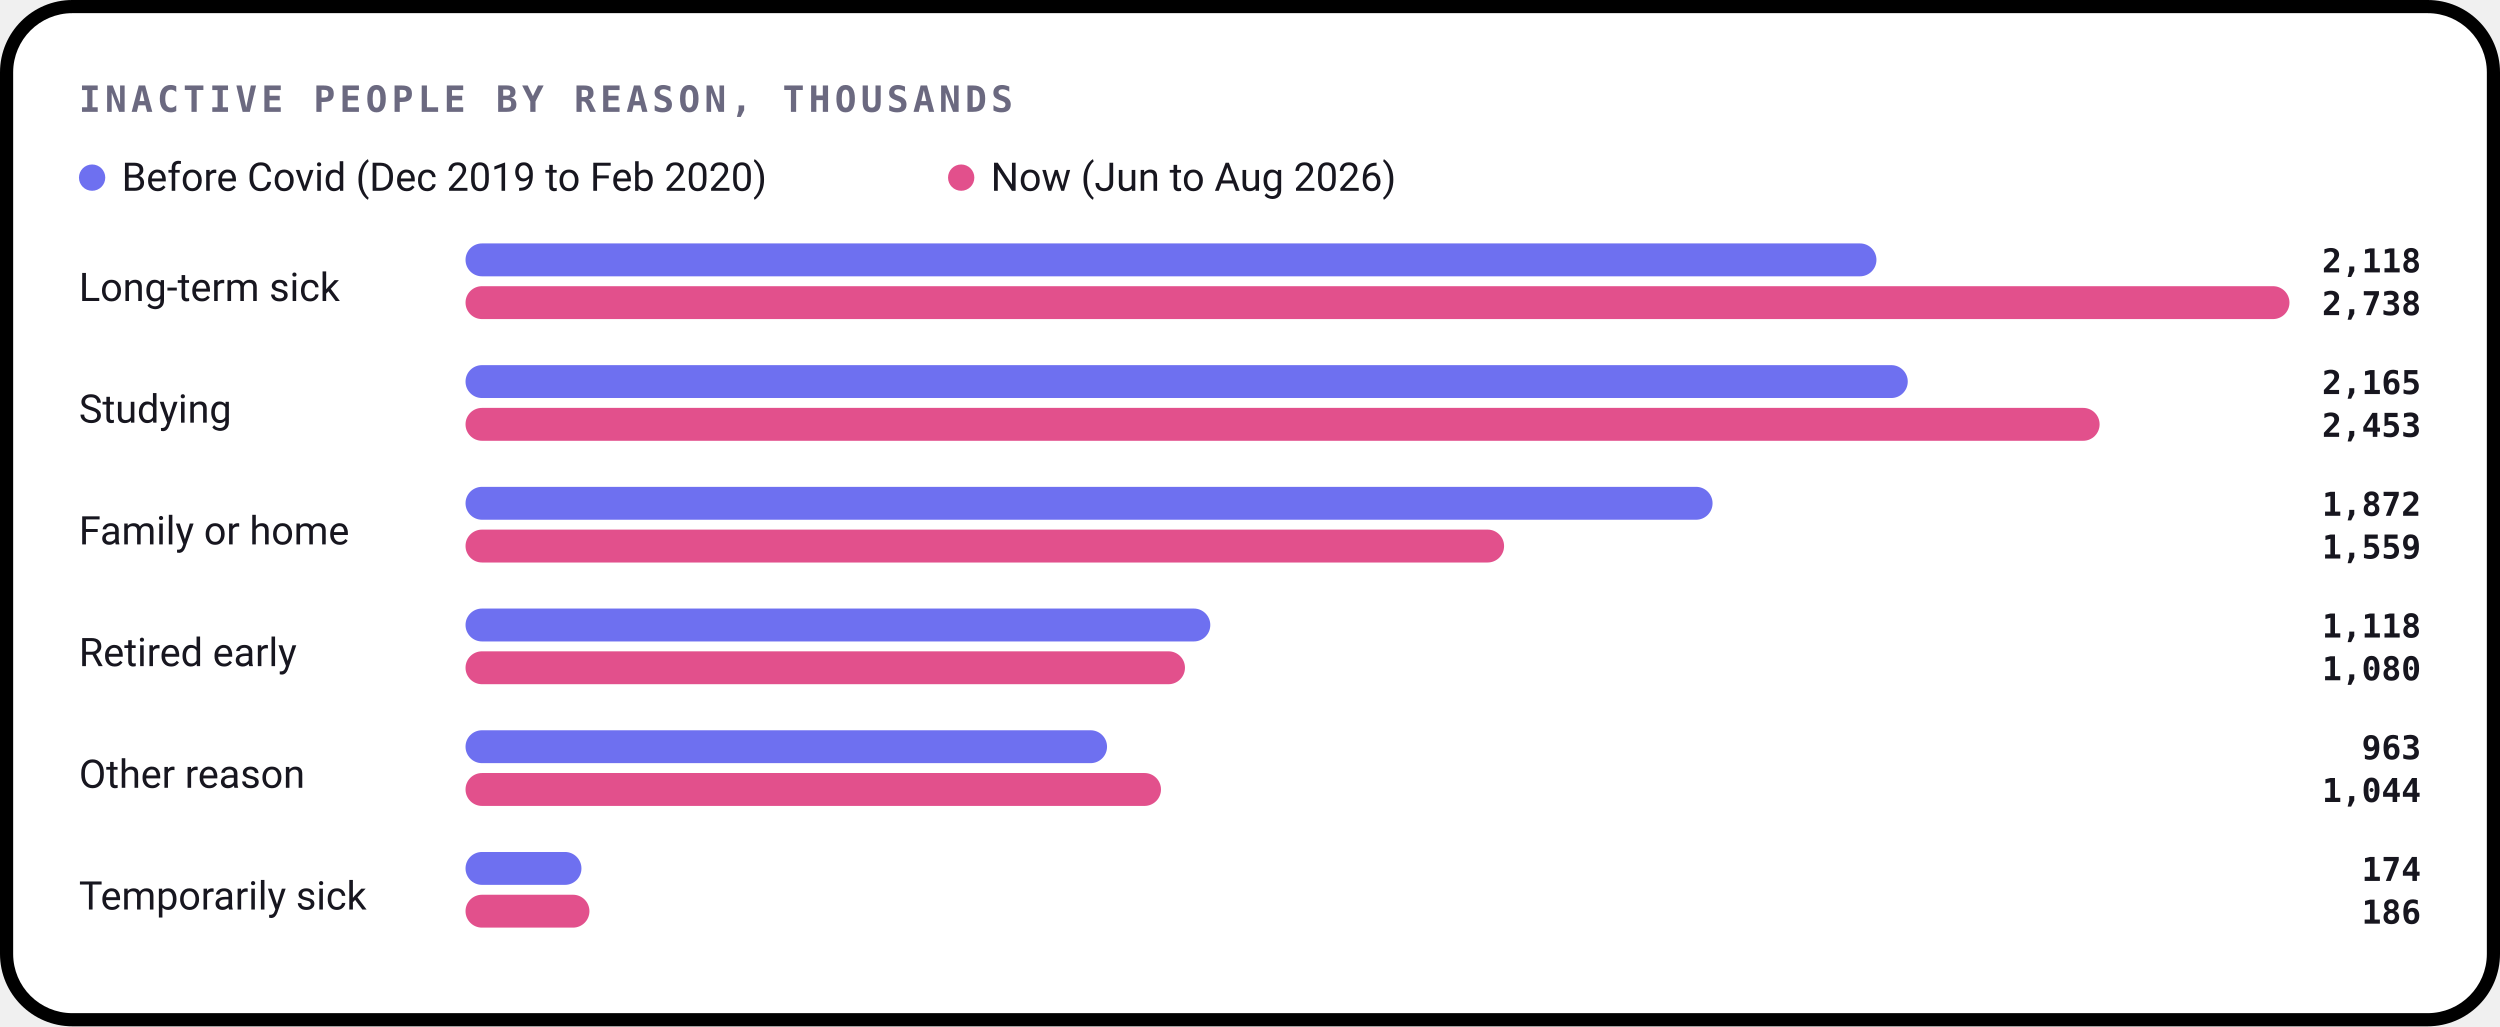
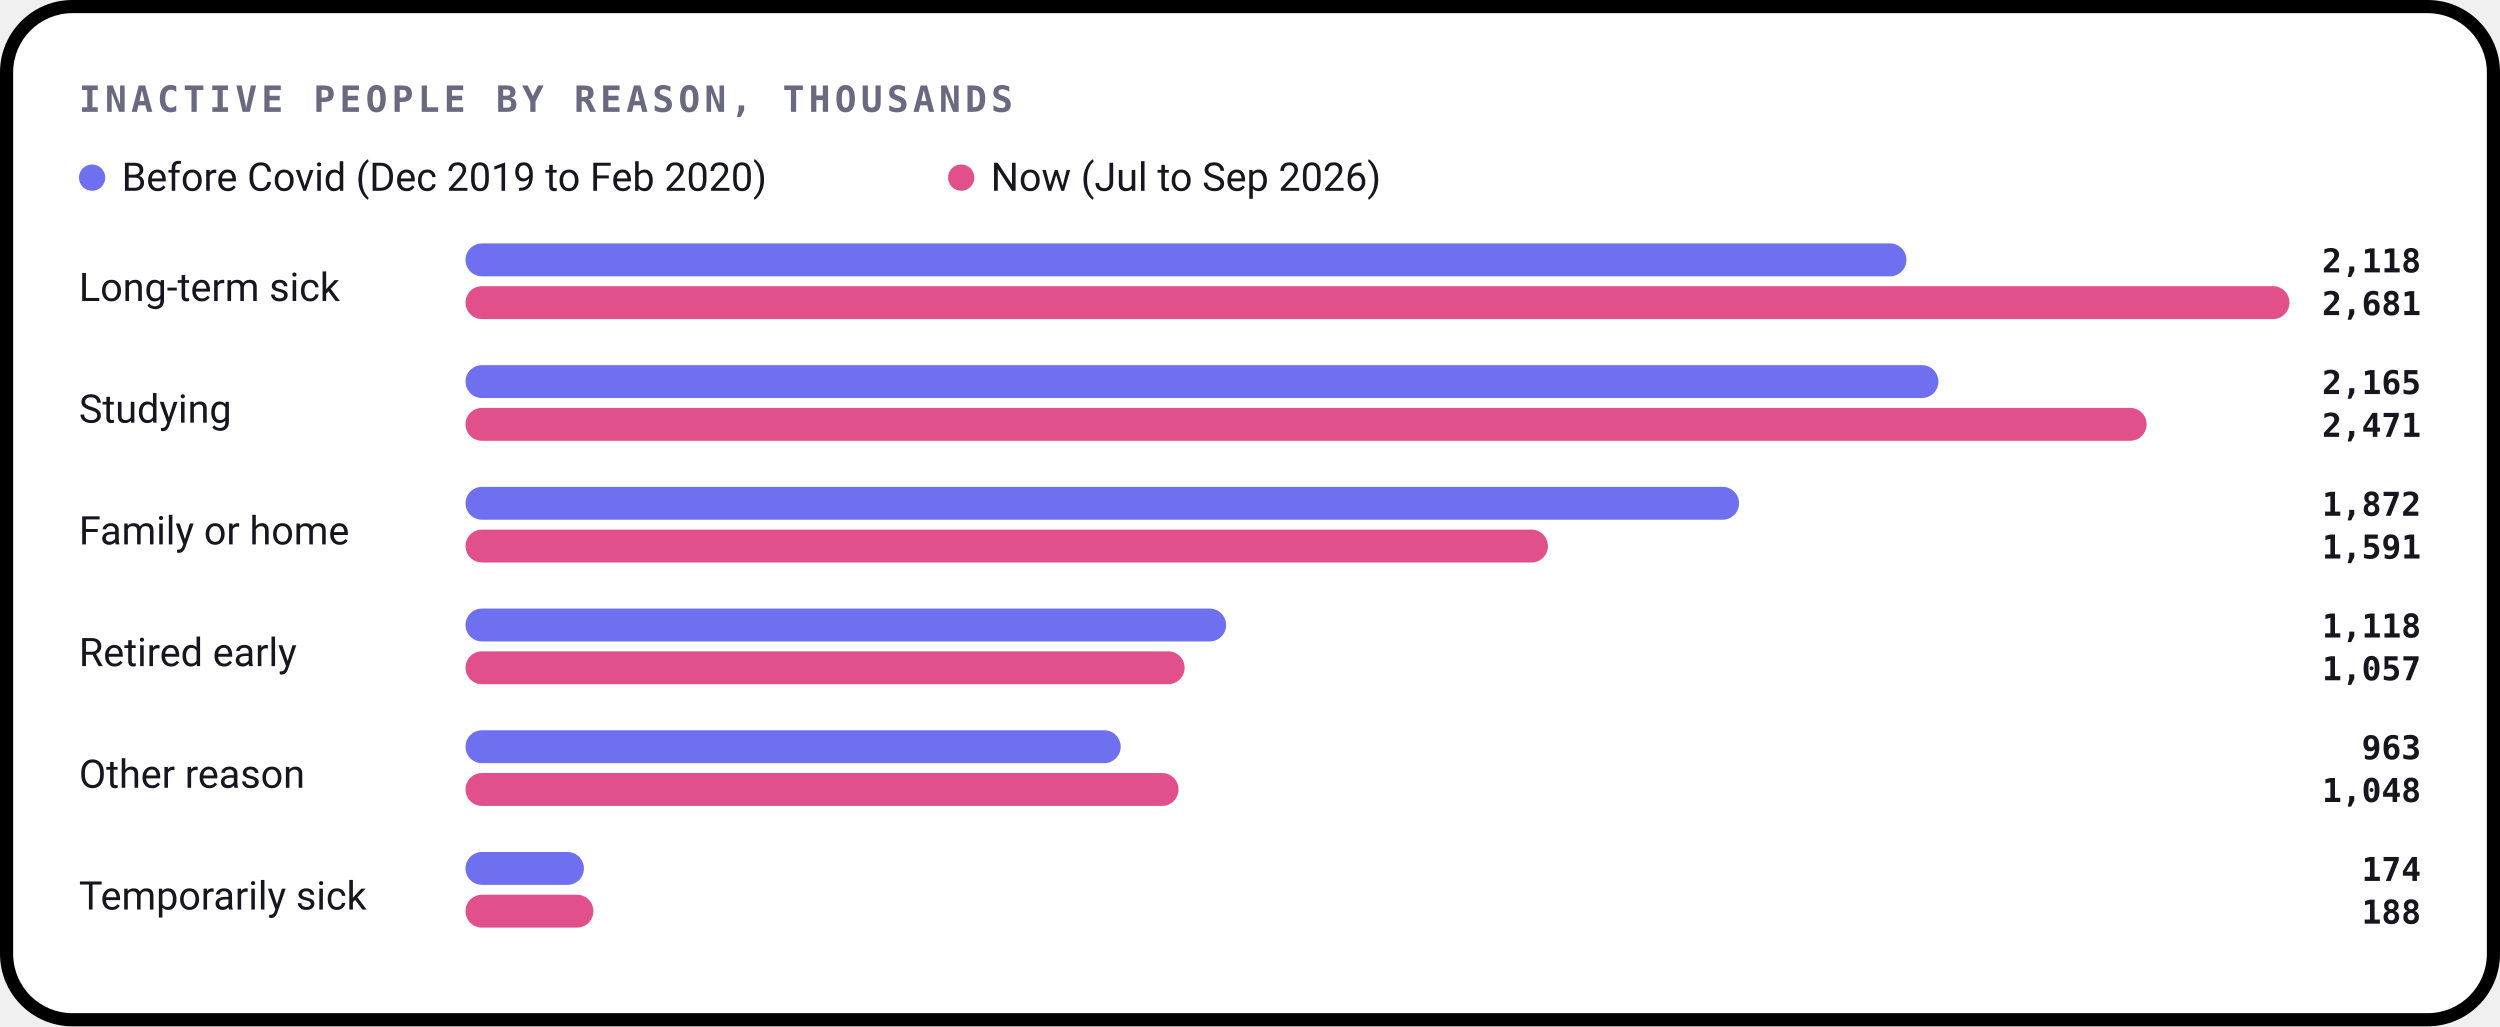
<svg xmlns="http://www.w3.org/2000/svg" viewBox="0 0 760 312" width="760" height="312" role="img" aria-label="Inactive people by reason, thousands: 2 series across 6 groups">
  <rect width="760" height="312" rx="22" fill="#000000" />
  <rect x="4" y="4" width="752" height="304" rx="18" fill="#ffffff" />
  <text x="24" y="34" fill="#6b6980" font-family="ui-monospace,SFMono-Regular,Menlo,Consolas,monospace" font-size="11" font-weight="600" letter-spacing="1.3">INACTIVE PEOPLE BY REASON, THOUSANDS</text>
  <circle cx="28" cy="54" r="4" fill="#6E70F0" />
  <text x="37" y="58" fill="#17161f" font-family="ui-sans-serif,system-ui,-apple-system,'Segoe UI',Roboto,Helvetica,Arial,sans-serif" font-size="12">Before Covid (Dec 2019 to Feb 2020)</text>
  <circle cx="292.2" cy="54" r="4" fill="#E2508C" />
-   <text x="301.2" y="58" fill="#17161f" font-family="ui-sans-serif,system-ui,-apple-system,'Segoe UI',Roboto,Helvetica,Arial,sans-serif" font-size="12">Now (Jun to Aug 2026)</text>
+   <text x="301.2" y="58" fill="#17161f" font-family="ui-sans-serif,system-ui,-apple-system,'Segoe UI',Roboto,Helvetica,Arial,sans-serif" font-size="12">Now (Jul to Sep 2026)</text>
  <text x="24" y="91.5" fill="#17161f" font-family="ui-sans-serif,system-ui,-apple-system,'Segoe UI',Roboto,Helvetica,Arial,sans-serif" font-size="12">Long-term sick</text>
-   <rect x="141.52" y="74" width="428.92" height="10" rx="5" fill="#6E70F0" fill-opacity="1" />
+   <rect x="141.52" y="74" width="438.04" height="10" rx="5" fill="#6E70F0" fill-opacity="1" />
  <text x="736" y="82.8" text-anchor="end" fill="#17161f" font-family="ui-monospace,SFMono-Regular,Menlo,Consolas,monospace" font-size="10" font-weight="600">2,118</text>
  <rect x="141.52" y="87" width="554.48" height="10" rx="5" fill="#E2508C" fill-opacity="1" />
-   <text x="736" y="95.8" text-anchor="end" fill="#17161f" font-family="ui-monospace,SFMono-Regular,Menlo,Consolas,monospace" font-size="10" font-weight="600">2,738</text>
+   <text x="736" y="95.8" text-anchor="end" fill="#17161f" font-family="ui-monospace,SFMono-Regular,Menlo,Consolas,monospace" font-size="10" font-weight="600">2,681</text>
  <text x="24" y="128.5" fill="#17161f" font-family="ui-sans-serif,system-ui,-apple-system,'Segoe UI',Roboto,Helvetica,Arial,sans-serif" font-size="12">Studying</text>
-   <rect x="141.52" y="111" width="438.44" height="10" rx="5" fill="#6E70F0" fill-opacity="1" />
+   <rect x="141.52" y="111" width="447.76" height="10" rx="5" fill="#6E70F0" fill-opacity="1" />
  <text x="736" y="119.8" text-anchor="end" fill="#17161f" font-family="ui-monospace,SFMono-Regular,Menlo,Consolas,monospace" font-size="10" font-weight="600">2,165</text>
-   <rect x="141.52" y="124" width="496.76" height="10" rx="5" fill="#E2508C" fill-opacity="1" />
-   <text x="736" y="132.8" text-anchor="end" fill="#17161f" font-family="ui-monospace,SFMono-Regular,Menlo,Consolas,monospace" font-size="10" font-weight="600">2,453</text>
+   <rect x="141.52" y="124" width="511.05" height="10" rx="5" fill="#E2508C" fill-opacity="1" />
+   <text x="736" y="132.8" text-anchor="end" fill="#17161f" font-family="ui-monospace,SFMono-Regular,Menlo,Consolas,monospace" font-size="10" font-weight="600">2,471</text>
  <text x="24" y="165.5" fill="#17161f" font-family="ui-sans-serif,system-ui,-apple-system,'Segoe UI',Roboto,Helvetica,Arial,sans-serif" font-size="12">Family or home</text>
-   <rect x="141.52" y="148" width="379.1" height="10" rx="5" fill="#6E70F0" fill-opacity="1" />
+   <rect x="141.52" y="148" width="387.16" height="10" rx="5" fill="#6E70F0" fill-opacity="1" />
  <text x="736" y="156.8" text-anchor="end" fill="#17161f" font-family="ui-monospace,SFMono-Regular,Menlo,Consolas,monospace" font-size="10" font-weight="600">1,872</text>
-   <rect x="141.52" y="161" width="315.72" height="10" rx="5" fill="#E2508C" fill-opacity="1" />
-   <text x="736" y="169.8" text-anchor="end" fill="#17161f" font-family="ui-monospace,SFMono-Regular,Menlo,Consolas,monospace" font-size="10" font-weight="600">1,559</text>
+   <rect x="141.52" y="161" width="329.05" height="10" rx="5" fill="#E2508C" fill-opacity="1" />
+   <text x="736" y="169.8" text-anchor="end" fill="#17161f" font-family="ui-monospace,SFMono-Regular,Menlo,Consolas,monospace" font-size="10" font-weight="600">1,591</text>
  <text x="24" y="202.5" fill="#17161f" font-family="ui-sans-serif,system-ui,-apple-system,'Segoe UI',Roboto,Helvetica,Arial,sans-serif" font-size="12">Retired early</text>
-   <rect x="141.52" y="185" width="226.41" height="10" rx="5" fill="#6E70F0" fill-opacity="1" />
+   <rect x="141.52" y="185" width="231.22" height="10" rx="5" fill="#6E70F0" fill-opacity="1" />
  <text x="736" y="193.8" text-anchor="end" fill="#17161f" font-family="ui-monospace,SFMono-Regular,Menlo,Consolas,monospace" font-size="10" font-weight="600">1,118</text>
-   <rect x="141.52" y="198" width="218.71" height="10" rx="5" fill="#E2508C" fill-opacity="1" />
-   <text x="736" y="206.8" text-anchor="end" fill="#17161f" font-family="ui-monospace,SFMono-Regular,Menlo,Consolas,monospace" font-size="10" font-weight="600">1,080</text>
+   <rect x="141.52" y="198" width="218.61" height="10" rx="5" fill="#E2508C" fill-opacity="1" />
+   <text x="736" y="206.8" text-anchor="end" fill="#17161f" font-family="ui-monospace,SFMono-Regular,Menlo,Consolas,monospace" font-size="10" font-weight="600">1,057</text>
  <text x="24" y="239.5" fill="#17161f" font-family="ui-sans-serif,system-ui,-apple-system,'Segoe UI',Roboto,Helvetica,Arial,sans-serif" font-size="12">Other reason</text>
-   <rect x="141.52" y="222" width="195.02" height="10" rx="5" fill="#6E70F0" fill-opacity="1" />
+   <rect x="141.52" y="222" width="199.17" height="10" rx="5" fill="#6E70F0" fill-opacity="1" />
  <text x="736" y="230.8" text-anchor="end" fill="#17161f" font-family="ui-monospace,SFMono-Regular,Menlo,Consolas,monospace" font-size="10" font-weight="600">963</text>
-   <rect x="141.52" y="235" width="211.42" height="10" rx="5" fill="#E2508C" fill-opacity="1" />
-   <text x="736" y="243.8" text-anchor="end" fill="#17161f" font-family="ui-monospace,SFMono-Regular,Menlo,Consolas,monospace" font-size="10" font-weight="600">1,044</text>
+   <rect x="141.52" y="235" width="216.75" height="10" rx="5" fill="#E2508C" fill-opacity="1" />
+   <text x="736" y="243.8" text-anchor="end" fill="#17161f" font-family="ui-monospace,SFMono-Regular,Menlo,Consolas,monospace" font-size="10" font-weight="600">1,048</text>
  <text x="24" y="276.5" fill="#17161f" font-family="ui-sans-serif,system-ui,-apple-system,'Segoe UI',Roboto,Helvetica,Arial,sans-serif" font-size="12">Temporarily sick</text>
-   <rect x="141.52" y="259" width="35.24" height="10" rx="5" fill="#6E70F0" fill-opacity="1" />
+   <rect x="141.52" y="259" width="35.99" height="10" rx="5" fill="#6E70F0" fill-opacity="1" />
  <text x="736" y="267.8" text-anchor="end" fill="#17161f" font-family="ui-monospace,SFMono-Regular,Menlo,Consolas,monospace" font-size="10" font-weight="600">174</text>
-   <rect x="141.52" y="272" width="37.67" height="10" rx="5" fill="#E2508C" fill-opacity="1" />
-   <text x="736" y="280.8" text-anchor="end" fill="#17161f" font-family="ui-monospace,SFMono-Regular,Menlo,Consolas,monospace" font-size="10" font-weight="600">186</text>
+   <rect x="141.52" y="272" width="38.88" height="10" rx="5" fill="#E2508C" fill-opacity="1" />
+   <text x="736" y="280.8" text-anchor="end" fill="#17161f" font-family="ui-monospace,SFMono-Regular,Menlo,Consolas,monospace" font-size="10" font-weight="600">188</text>
</svg>
